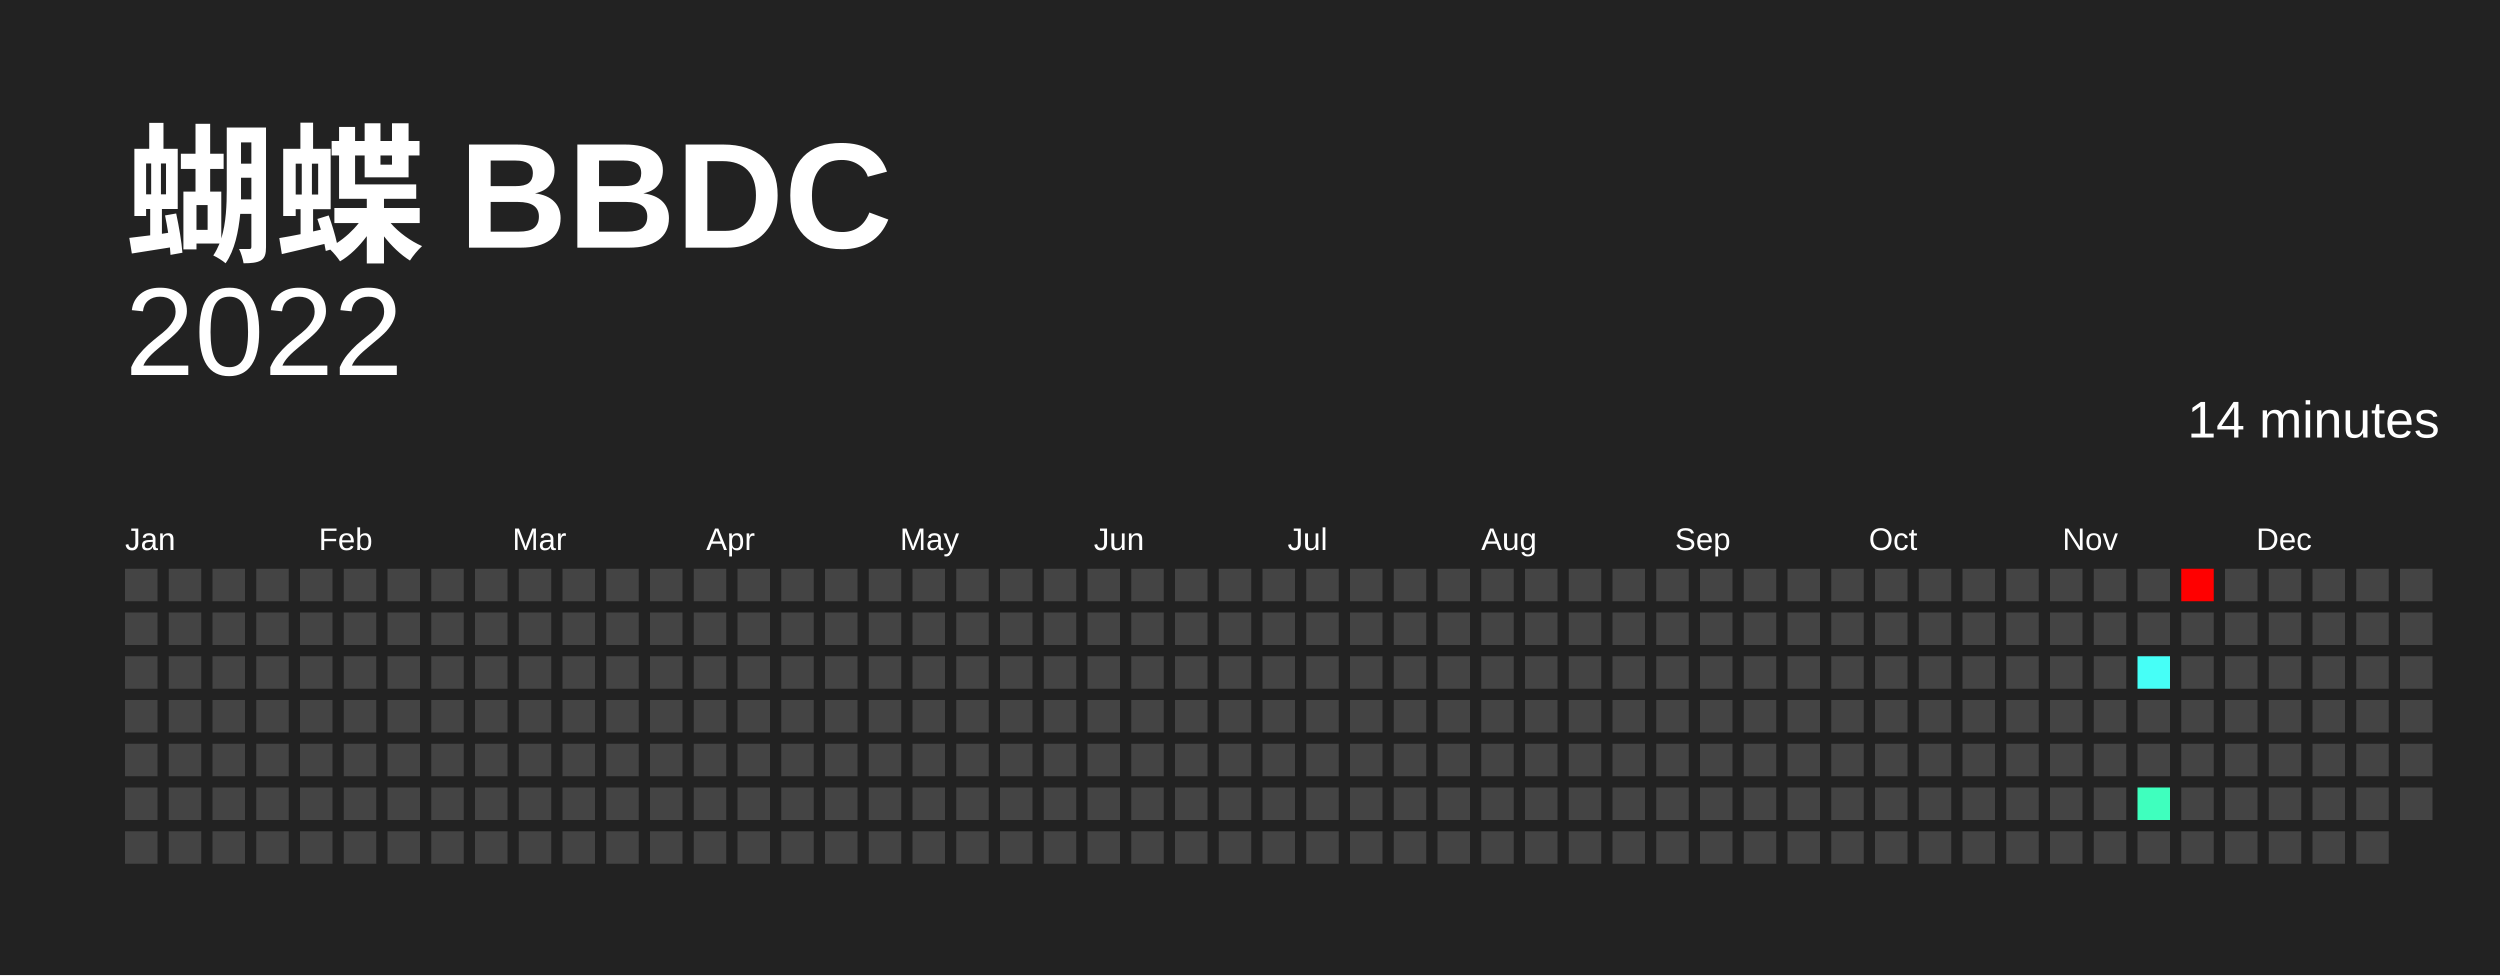
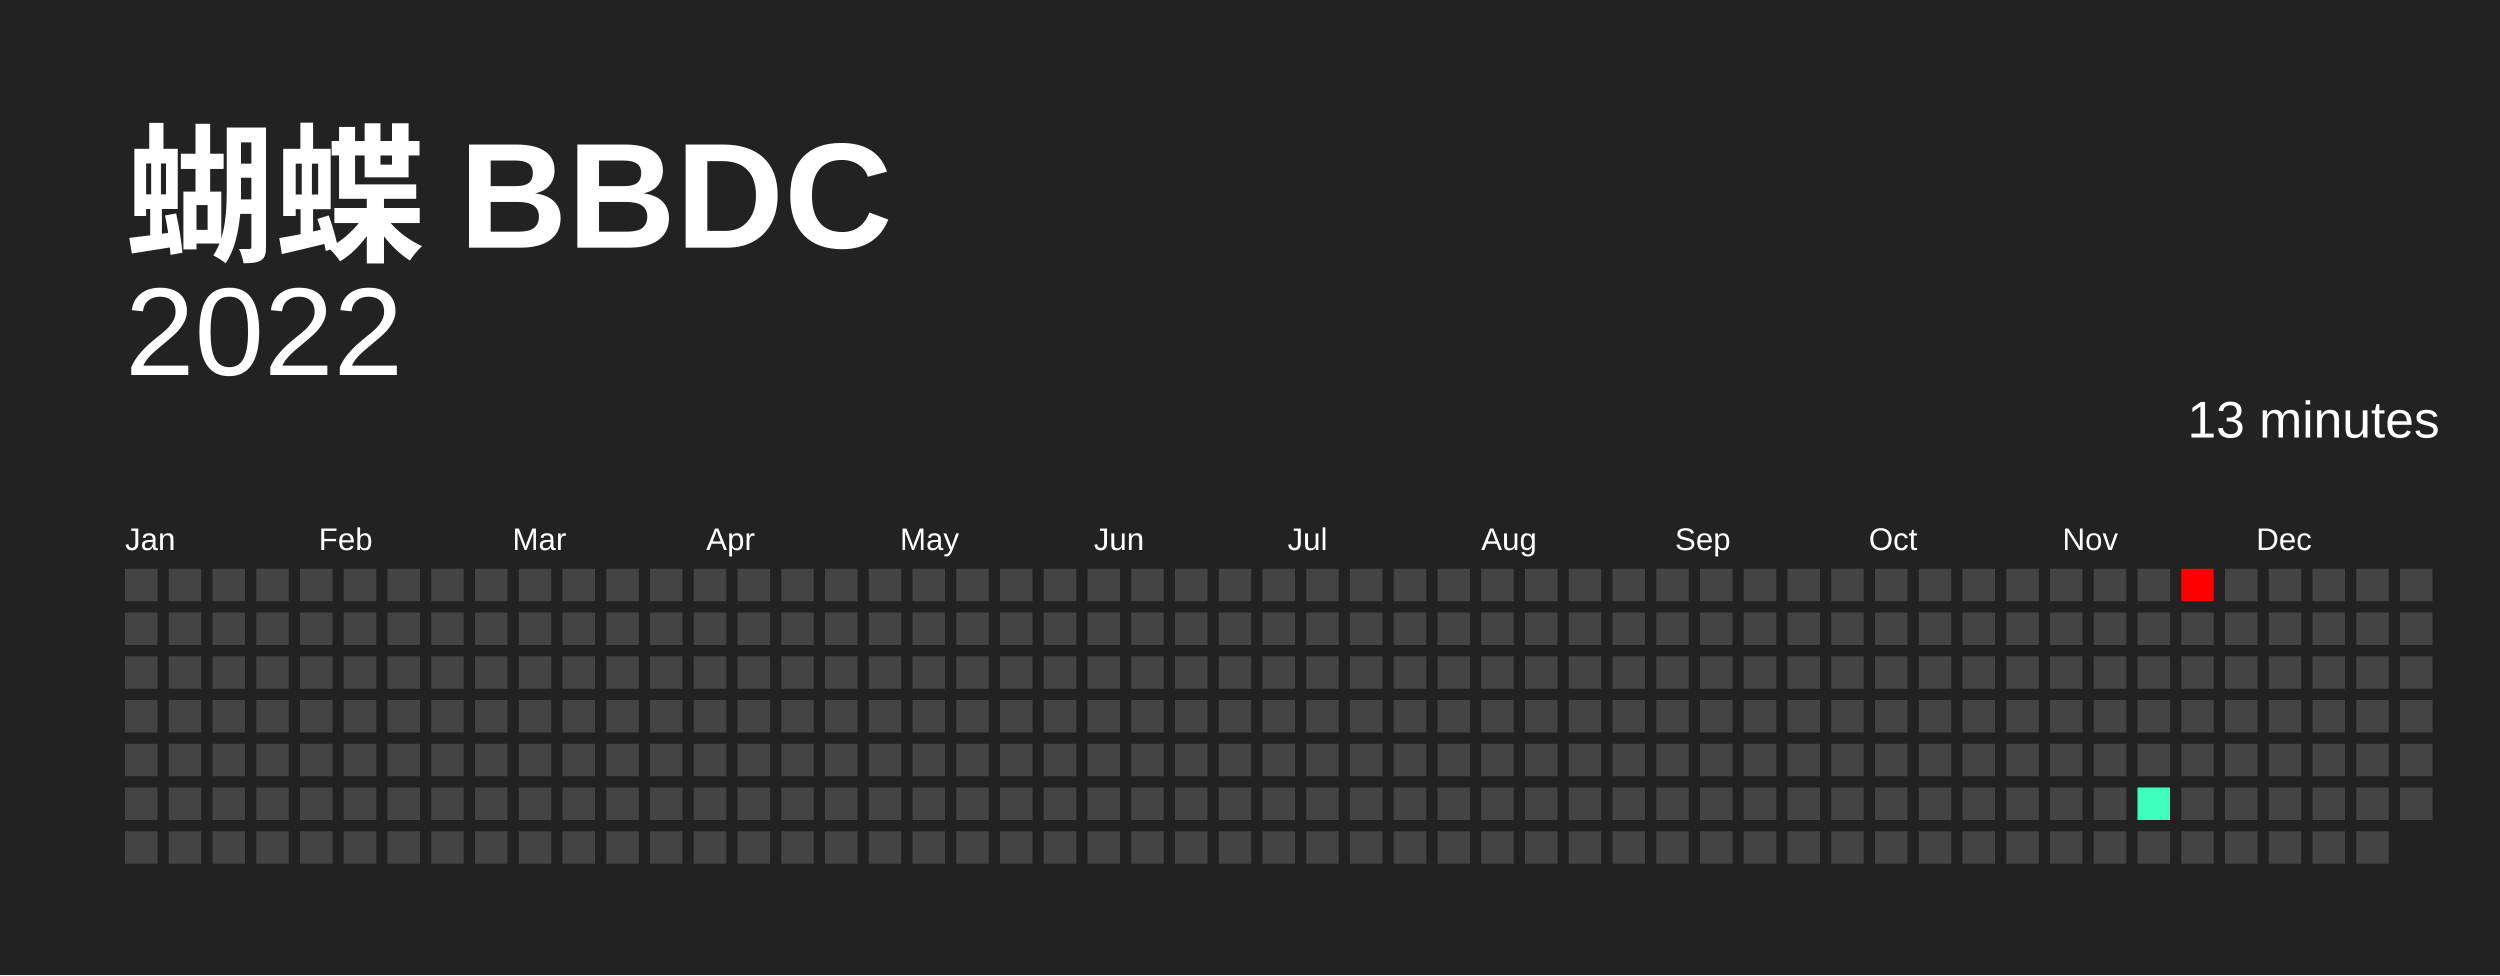
<svg xmlns="http://www.w3.org/2000/svg" baseProfile="full" height="78mm" version="1.1" viewBox="0,0,200,78" width="200mm">
  <defs />
  <rect fill="#222222" height="78" width="200" x="0" y="0" />
  <text fill="#FFFFFF" style="font-size:12px; font-family:Arial; font-weight:bold;" x="10" y="20">蝴蝶 BBDC</text>
  <text alignment-baseline="hanging" fill="#FFFFFF" style="font-size:10.0px; font-family:Arial;" x="10" y="30">2022</text>
-   <text alignment-baseline="hanging" fill="#FFFFFF" style="font-size:4.125px; font-family:Arial;" x="175" y="35">14 minutes</text>
+   <text alignment-baseline="hanging" fill="#FFFFFF" style="font-size:4.125px; font-family:Arial;" x="175" y="35">13 minutes</text>
  <text fill="#FFFFFF" style="font-size:2.5px; font-family:Arial" x="10.0" y="44">Jan</text>
  <text fill="#FFFFFF" style="font-size:2.5px; font-family:Arial" x="25.5" y="44">Feb</text>
  <text fill="#FFFFFF" style="font-size:2.5px; font-family:Arial" x="41.0" y="44">Mar</text>
  <text fill="#FFFFFF" style="font-size:2.5px; font-family:Arial" x="56.5" y="44">Apr</text>
  <text fill="#FFFFFF" style="font-size:2.5px; font-family:Arial" x="72.0" y="44">May</text>
  <text fill="#FFFFFF" style="font-size:2.5px; font-family:Arial" x="87.5" y="44">Jun</text>
  <text fill="#FFFFFF" style="font-size:2.5px; font-family:Arial" x="103.0" y="44">Jul</text>
  <text fill="#FFFFFF" style="font-size:2.5px; font-family:Arial" x="118.5" y="44">Aug</text>
  <text fill="#FFFFFF" style="font-size:2.5px; font-family:Arial" x="134.0" y="44">Sep</text>
  <text fill="#FFFFFF" style="font-size:2.5px; font-family:Arial" x="149.5" y="44">Oct</text>
  <text fill="#FFFFFF" style="font-size:2.5px; font-family:Arial" x="165.0" y="44">Nov</text>
  <text fill="#FFFFFF" style="font-size:2.5px; font-family:Arial" x="180.5" y="44">Dec</text>
  <rect fill="#444444" height="2.6" width="2.6" x="10.0" y="45.5" />
  <rect fill="#444444" height="2.6" width="2.6" x="10.0" y="49.0" />
  <rect fill="#444444" height="2.6" width="2.6" x="10.0" y="52.5" />
  <rect fill="#444444" height="2.6" width="2.6" x="10.0" y="56.0" />
  <rect fill="#444444" height="2.6" width="2.6" x="10.0" y="59.5" />
  <rect fill="#444444" height="2.6" width="2.6" x="10.0" y="63.0" />
  <rect fill="#444444" height="2.6" width="2.6" x="10.0" y="66.5" />
  <rect fill="#444444" height="2.6" width="2.6" x="13.5" y="45.5" />
  <rect fill="#444444" height="2.6" width="2.6" x="13.5" y="49.0" />
  <rect fill="#444444" height="2.6" width="2.6" x="13.5" y="52.5" />
  <rect fill="#444444" height="2.6" width="2.6" x="13.5" y="56.0" />
  <rect fill="#444444" height="2.6" width="2.6" x="13.5" y="59.5" />
  <rect fill="#444444" height="2.6" width="2.6" x="13.5" y="63.0" />
  <rect fill="#444444" height="2.6" width="2.6" x="13.5" y="66.5" />
  <rect fill="#444444" height="2.6" width="2.6" x="17.0" y="45.5" />
  <rect fill="#444444" height="2.6" width="2.6" x="17.0" y="49.0" />
  <rect fill="#444444" height="2.6" width="2.6" x="17.0" y="52.5" />
  <rect fill="#444444" height="2.6" width="2.6" x="17.0" y="56.0" />
  <rect fill="#444444" height="2.6" width="2.6" x="17.0" y="59.5" />
  <rect fill="#444444" height="2.6" width="2.6" x="17.0" y="63.0" />
  <rect fill="#444444" height="2.6" width="2.6" x="17.0" y="66.5" />
  <rect fill="#444444" height="2.6" width="2.6" x="20.5" y="45.5" />
  <rect fill="#444444" height="2.6" width="2.6" x="20.5" y="49.0" />
  <rect fill="#444444" height="2.6" width="2.6" x="20.5" y="52.5" />
  <rect fill="#444444" height="2.6" width="2.6" x="20.5" y="56.0" />
  <rect fill="#444444" height="2.6" width="2.6" x="20.5" y="59.5" />
  <rect fill="#444444" height="2.6" width="2.6" x="20.5" y="63.0" />
  <rect fill="#444444" height="2.6" width="2.6" x="20.5" y="66.5" />
  <rect fill="#444444" height="2.6" width="2.6" x="24.0" y="45.5" />
  <rect fill="#444444" height="2.6" width="2.6" x="24.0" y="49.0" />
  <rect fill="#444444" height="2.6" width="2.6" x="24.0" y="52.5" />
  <rect fill="#444444" height="2.6" width="2.6" x="24.0" y="56.0" />
  <rect fill="#444444" height="2.6" width="2.6" x="24.0" y="59.5" />
  <rect fill="#444444" height="2.6" width="2.6" x="24.0" y="63.0" />
  <rect fill="#444444" height="2.6" width="2.6" x="24.0" y="66.5" />
  <rect fill="#444444" height="2.6" width="2.6" x="27.5" y="45.5" />
  <rect fill="#444444" height="2.6" width="2.6" x="27.5" y="49.0" />
  <rect fill="#444444" height="2.6" width="2.6" x="27.5" y="52.5" />
  <rect fill="#444444" height="2.6" width="2.6" x="27.5" y="56.0" />
  <rect fill="#444444" height="2.6" width="2.6" x="27.5" y="59.5" />
  <rect fill="#444444" height="2.6" width="2.6" x="27.5" y="63.0" />
  <rect fill="#444444" height="2.6" width="2.6" x="27.5" y="66.5" />
  <rect fill="#444444" height="2.6" width="2.6" x="31.0" y="45.5" />
  <rect fill="#444444" height="2.6" width="2.6" x="31.0" y="49.0" />
  <rect fill="#444444" height="2.6" width="2.6" x="31.0" y="52.5" />
  <rect fill="#444444" height="2.6" width="2.6" x="31.0" y="56.0" />
  <rect fill="#444444" height="2.6" width="2.6" x="31.0" y="59.5" />
  <rect fill="#444444" height="2.6" width="2.6" x="31.0" y="63.0" />
  <rect fill="#444444" height="2.6" width="2.6" x="31.0" y="66.5" />
  <rect fill="#444444" height="2.6" width="2.6" x="34.5" y="45.5" />
  <rect fill="#444444" height="2.6" width="2.6" x="34.5" y="49.0" />
  <rect fill="#444444" height="2.6" width="2.6" x="34.5" y="52.5" />
  <rect fill="#444444" height="2.6" width="2.6" x="34.5" y="56.0" />
  <rect fill="#444444" height="2.6" width="2.6" x="34.5" y="59.5" />
  <rect fill="#444444" height="2.6" width="2.6" x="34.5" y="63.0" />
  <rect fill="#444444" height="2.6" width="2.6" x="34.5" y="66.5" />
  <rect fill="#444444" height="2.6" width="2.6" x="38.0" y="45.5" />
  <rect fill="#444444" height="2.6" width="2.6" x="38.0" y="49.0" />
  <rect fill="#444444" height="2.6" width="2.6" x="38.0" y="52.5" />
  <rect fill="#444444" height="2.6" width="2.6" x="38.0" y="56.0" />
  <rect fill="#444444" height="2.6" width="2.6" x="38.0" y="59.5" />
  <rect fill="#444444" height="2.6" width="2.6" x="38.0" y="63.0" />
  <rect fill="#444444" height="2.6" width="2.6" x="38.0" y="66.5" />
  <rect fill="#444444" height="2.6" width="2.6" x="41.5" y="45.5" />
  <rect fill="#444444" height="2.6" width="2.6" x="41.5" y="49.0" />
  <rect fill="#444444" height="2.6" width="2.6" x="41.5" y="52.5" />
  <rect fill="#444444" height="2.6" width="2.6" x="41.5" y="56.0" />
  <rect fill="#444444" height="2.6" width="2.6" x="41.5" y="59.5" />
  <rect fill="#444444" height="2.6" width="2.6" x="41.5" y="63.0" />
  <rect fill="#444444" height="2.6" width="2.6" x="41.5" y="66.5" />
  <rect fill="#444444" height="2.6" width="2.6" x="45.0" y="45.5" />
  <rect fill="#444444" height="2.6" width="2.6" x="45.0" y="49.0" />
  <rect fill="#444444" height="2.6" width="2.6" x="45.0" y="52.5" />
  <rect fill="#444444" height="2.6" width="2.6" x="45.0" y="56.0" />
  <rect fill="#444444" height="2.6" width="2.6" x="45.0" y="59.5" />
  <rect fill="#444444" height="2.6" width="2.6" x="45.0" y="63.0" />
  <rect fill="#444444" height="2.6" width="2.6" x="45.0" y="66.5" />
  <rect fill="#444444" height="2.6" width="2.6" x="48.5" y="45.5" />
  <rect fill="#444444" height="2.6" width="2.6" x="48.5" y="49.0" />
  <rect fill="#444444" height="2.6" width="2.6" x="48.5" y="52.5" />
  <rect fill="#444444" height="2.6" width="2.6" x="48.5" y="56.0" />
  <rect fill="#444444" height="2.6" width="2.6" x="48.5" y="59.5" />
  <rect fill="#444444" height="2.6" width="2.6" x="48.5" y="63.0" />
  <rect fill="#444444" height="2.6" width="2.6" x="48.5" y="66.5" />
  <rect fill="#444444" height="2.6" width="2.6" x="52.0" y="45.5" />
  <rect fill="#444444" height="2.6" width="2.6" x="52.0" y="49.0" />
  <rect fill="#444444" height="2.6" width="2.6" x="52.0" y="52.5" />
  <rect fill="#444444" height="2.6" width="2.6" x="52.0" y="56.0" />
  <rect fill="#444444" height="2.6" width="2.6" x="52.0" y="59.5" />
  <rect fill="#444444" height="2.6" width="2.6" x="52.0" y="63.0" />
  <rect fill="#444444" height="2.6" width="2.6" x="52.0" y="66.5" />
  <rect fill="#444444" height="2.6" width="2.6" x="55.5" y="45.5" />
  <rect fill="#444444" height="2.6" width="2.6" x="55.5" y="49.0" />
  <rect fill="#444444" height="2.6" width="2.6" x="55.5" y="52.5" />
  <rect fill="#444444" height="2.6" width="2.6" x="55.5" y="56.0" />
  <rect fill="#444444" height="2.6" width="2.6" x="55.5" y="59.5" />
  <rect fill="#444444" height="2.6" width="2.6" x="55.5" y="63.0" />
  <rect fill="#444444" height="2.6" width="2.6" x="55.5" y="66.5" />
  <rect fill="#444444" height="2.6" width="2.6" x="59.0" y="45.5" />
  <rect fill="#444444" height="2.6" width="2.6" x="59.0" y="49.0" />
  <rect fill="#444444" height="2.6" width="2.6" x="59.0" y="52.5" />
  <rect fill="#444444" height="2.6" width="2.6" x="59.0" y="56.0" />
  <rect fill="#444444" height="2.6" width="2.6" x="59.0" y="59.5" />
  <rect fill="#444444" height="2.6" width="2.6" x="59.0" y="63.0" />
  <rect fill="#444444" height="2.6" width="2.6" x="59.0" y="66.5" />
  <rect fill="#444444" height="2.6" width="2.6" x="62.5" y="45.5" />
  <rect fill="#444444" height="2.6" width="2.6" x="62.5" y="49.0" />
  <rect fill="#444444" height="2.6" width="2.6" x="62.5" y="52.5" />
  <rect fill="#444444" height="2.6" width="2.6" x="62.5" y="56.0" />
  <rect fill="#444444" height="2.6" width="2.6" x="62.5" y="59.5" />
  <rect fill="#444444" height="2.6" width="2.6" x="62.5" y="63.0" />
  <rect fill="#444444" height="2.6" width="2.6" x="62.5" y="66.5" />
  <rect fill="#444444" height="2.6" width="2.6" x="66.0" y="45.5" />
  <rect fill="#444444" height="2.6" width="2.6" x="66.0" y="49.0" />
  <rect fill="#444444" height="2.6" width="2.6" x="66.0" y="52.5" />
  <rect fill="#444444" height="2.6" width="2.6" x="66.0" y="56.0" />
  <rect fill="#444444" height="2.6" width="2.6" x="66.0" y="59.5" />
  <rect fill="#444444" height="2.6" width="2.6" x="66.0" y="63.0" />
  <rect fill="#444444" height="2.6" width="2.6" x="66.0" y="66.5" />
  <rect fill="#444444" height="2.6" width="2.6" x="69.5" y="45.5" />
  <rect fill="#444444" height="2.6" width="2.6" x="69.5" y="49.0" />
  <rect fill="#444444" height="2.6" width="2.6" x="69.5" y="52.5" />
  <rect fill="#444444" height="2.6" width="2.6" x="69.5" y="56.0" />
  <rect fill="#444444" height="2.6" width="2.6" x="69.5" y="59.5" />
  <rect fill="#444444" height="2.6" width="2.6" x="69.5" y="63.0" />
  <rect fill="#444444" height="2.6" width="2.6" x="69.5" y="66.5" />
  <rect fill="#444444" height="2.6" width="2.6" x="73.0" y="45.5" />
  <rect fill="#444444" height="2.6" width="2.6" x="73.0" y="49.0" />
  <rect fill="#444444" height="2.6" width="2.6" x="73.0" y="52.5" />
  <rect fill="#444444" height="2.6" width="2.6" x="73.0" y="56.0" />
  <rect fill="#444444" height="2.6" width="2.6" x="73.0" y="59.5" />
  <rect fill="#444444" height="2.6" width="2.6" x="73.0" y="63.0" />
  <rect fill="#444444" height="2.6" width="2.6" x="73.0" y="66.5" />
  <rect fill="#444444" height="2.6" width="2.6" x="76.5" y="45.5" />
  <rect fill="#444444" height="2.6" width="2.6" x="76.5" y="49.0" />
  <rect fill="#444444" height="2.6" width="2.6" x="76.5" y="52.5" />
  <rect fill="#444444" height="2.6" width="2.6" x="76.5" y="56.0" />
  <rect fill="#444444" height="2.6" width="2.6" x="76.5" y="59.5" />
  <rect fill="#444444" height="2.6" width="2.6" x="76.5" y="63.0" />
  <rect fill="#444444" height="2.6" width="2.6" x="76.5" y="66.5" />
  <rect fill="#444444" height="2.6" width="2.6" x="80.0" y="45.5" />
  <rect fill="#444444" height="2.6" width="2.6" x="80.0" y="49.0" />
  <rect fill="#444444" height="2.6" width="2.6" x="80.0" y="52.5" />
  <rect fill="#444444" height="2.6" width="2.6" x="80.0" y="56.0" />
  <rect fill="#444444" height="2.6" width="2.6" x="80.0" y="59.5" />
  <rect fill="#444444" height="2.6" width="2.6" x="80.0" y="63.0" />
  <rect fill="#444444" height="2.6" width="2.6" x="80.0" y="66.5" />
  <rect fill="#444444" height="2.6" width="2.6" x="83.5" y="45.5" />
  <rect fill="#444444" height="2.6" width="2.6" x="83.5" y="49.0" />
  <rect fill="#444444" height="2.6" width="2.6" x="83.5" y="52.5" />
  <rect fill="#444444" height="2.6" width="2.6" x="83.5" y="56.0" />
  <rect fill="#444444" height="2.6" width="2.6" x="83.5" y="59.5" />
  <rect fill="#444444" height="2.6" width="2.6" x="83.5" y="63.0" />
  <rect fill="#444444" height="2.6" width="2.6" x="83.5" y="66.5" />
  <rect fill="#444444" height="2.6" width="2.6" x="87.0" y="45.5" />
  <rect fill="#444444" height="2.6" width="2.6" x="87.0" y="49.0" />
  <rect fill="#444444" height="2.6" width="2.6" x="87.0" y="52.5" />
  <rect fill="#444444" height="2.6" width="2.6" x="87.0" y="56.0" />
  <rect fill="#444444" height="2.6" width="2.6" x="87.0" y="59.5" />
  <rect fill="#444444" height="2.6" width="2.6" x="87.0" y="63.0" />
  <rect fill="#444444" height="2.6" width="2.6" x="87.0" y="66.5" />
  <rect fill="#444444" height="2.6" width="2.6" x="90.5" y="45.5" />
  <rect fill="#444444" height="2.6" width="2.6" x="90.5" y="49.0" />
  <rect fill="#444444" height="2.6" width="2.6" x="90.5" y="52.5" />
  <rect fill="#444444" height="2.6" width="2.6" x="90.5" y="56.0" />
  <rect fill="#444444" height="2.6" width="2.6" x="90.5" y="59.5" />
  <rect fill="#444444" height="2.6" width="2.6" x="90.5" y="63.0" />
  <rect fill="#444444" height="2.6" width="2.6" x="90.5" y="66.5" />
  <rect fill="#444444" height="2.6" width="2.6" x="94.0" y="45.5" />
  <rect fill="#444444" height="2.6" width="2.6" x="94.0" y="49.0" />
  <rect fill="#444444" height="2.6" width="2.6" x="94.0" y="52.5" />
  <rect fill="#444444" height="2.6" width="2.6" x="94.0" y="56.0" />
  <rect fill="#444444" height="2.6" width="2.6" x="94.0" y="59.5" />
  <rect fill="#444444" height="2.6" width="2.6" x="94.0" y="63.0" />
  <rect fill="#444444" height="2.6" width="2.6" x="94.0" y="66.5" />
  <rect fill="#444444" height="2.6" width="2.6" x="97.5" y="45.5" />
  <rect fill="#444444" height="2.6" width="2.6" x="97.5" y="49.0" />
  <rect fill="#444444" height="2.6" width="2.6" x="97.5" y="52.5" />
  <rect fill="#444444" height="2.6" width="2.6" x="97.5" y="56.0" />
  <rect fill="#444444" height="2.6" width="2.6" x="97.5" y="59.5" />
  <rect fill="#444444" height="2.6" width="2.6" x="97.5" y="63.0" />
  <rect fill="#444444" height="2.6" width="2.6" x="97.5" y="66.5" />
  <rect fill="#444444" height="2.6" width="2.6" x="101.0" y="45.5" />
  <rect fill="#444444" height="2.6" width="2.6" x="101.0" y="49.0" />
  <rect fill="#444444" height="2.6" width="2.6" x="101.0" y="52.5" />
  <rect fill="#444444" height="2.6" width="2.6" x="101.0" y="56.0" />
  <rect fill="#444444" height="2.6" width="2.6" x="101.0" y="59.5" />
  <rect fill="#444444" height="2.6" width="2.6" x="101.0" y="63.0" />
  <rect fill="#444444" height="2.6" width="2.6" x="101.0" y="66.5" />
  <rect fill="#444444" height="2.6" width="2.6" x="104.5" y="45.5" />
  <rect fill="#444444" height="2.6" width="2.6" x="104.5" y="49.0" />
  <rect fill="#444444" height="2.6" width="2.6" x="104.5" y="52.5" />
  <rect fill="#444444" height="2.6" width="2.6" x="104.5" y="56.0" />
  <rect fill="#444444" height="2.6" width="2.6" x="104.5" y="59.5" />
  <rect fill="#444444" height="2.6" width="2.6" x="104.5" y="63.0" />
  <rect fill="#444444" height="2.6" width="2.6" x="104.5" y="66.5" />
  <rect fill="#444444" height="2.6" width="2.6" x="108.0" y="45.5" />
  <rect fill="#444444" height="2.6" width="2.6" x="108.0" y="49.0" />
  <rect fill="#444444" height="2.6" width="2.6" x="108.0" y="52.5" />
  <rect fill="#444444" height="2.6" width="2.6" x="108.0" y="56.0" />
  <rect fill="#444444" height="2.6" width="2.6" x="108.0" y="59.5" />
  <rect fill="#444444" height="2.6" width="2.6" x="108.0" y="63.0" />
  <rect fill="#444444" height="2.6" width="2.6" x="108.0" y="66.5" />
  <rect fill="#444444" height="2.6" width="2.6" x="111.5" y="45.5" />
  <rect fill="#444444" height="2.6" width="2.6" x="111.5" y="49.0" />
  <rect fill="#444444" height="2.6" width="2.6" x="111.5" y="52.5" />
  <rect fill="#444444" height="2.6" width="2.6" x="111.5" y="56.0" />
  <rect fill="#444444" height="2.6" width="2.6" x="111.5" y="59.5" />
  <rect fill="#444444" height="2.6" width="2.6" x="111.5" y="63.0" />
  <rect fill="#444444" height="2.6" width="2.6" x="111.5" y="66.5" />
  <rect fill="#444444" height="2.6" width="2.6" x="115.0" y="45.5" />
  <rect fill="#444444" height="2.6" width="2.6" x="115.0" y="49.0" />
  <rect fill="#444444" height="2.6" width="2.6" x="115.0" y="52.5" />
  <rect fill="#444444" height="2.6" width="2.6" x="115.0" y="56.0" />
  <rect fill="#444444" height="2.6" width="2.6" x="115.0" y="59.5" />
  <rect fill="#444444" height="2.6" width="2.6" x="115.0" y="63.0" />
  <rect fill="#444444" height="2.6" width="2.6" x="115.0" y="66.5" />
  <rect fill="#444444" height="2.6" width="2.6" x="118.5" y="45.5" />
  <rect fill="#444444" height="2.6" width="2.6" x="118.5" y="49.0" />
  <rect fill="#444444" height="2.6" width="2.6" x="118.5" y="52.5" />
  <rect fill="#444444" height="2.6" width="2.6" x="118.5" y="56.0" />
  <rect fill="#444444" height="2.6" width="2.6" x="118.5" y="59.5" />
  <rect fill="#444444" height="2.6" width="2.6" x="118.5" y="63.0" />
  <rect fill="#444444" height="2.6" width="2.6" x="118.5" y="66.5" />
  <rect fill="#444444" height="2.6" width="2.6" x="122.0" y="45.5" />
  <rect fill="#444444" height="2.6" width="2.6" x="122.0" y="49.0" />
  <rect fill="#444444" height="2.6" width="2.6" x="122.0" y="52.5" />
  <rect fill="#444444" height="2.6" width="2.6" x="122.0" y="56.0" />
  <rect fill="#444444" height="2.6" width="2.6" x="122.0" y="59.5" />
  <rect fill="#444444" height="2.6" width="2.6" x="122.0" y="63.0" />
  <rect fill="#444444" height="2.6" width="2.6" x="122.0" y="66.5" />
  <rect fill="#444444" height="2.6" width="2.6" x="125.5" y="45.5" />
  <rect fill="#444444" height="2.6" width="2.6" x="125.5" y="49.0" />
  <rect fill="#444444" height="2.6" width="2.6" x="125.5" y="52.5" />
  <rect fill="#444444" height="2.6" width="2.6" x="125.5" y="56.0" />
  <rect fill="#444444" height="2.6" width="2.6" x="125.5" y="59.5" />
  <rect fill="#444444" height="2.6" width="2.6" x="125.5" y="63.0" />
  <rect fill="#444444" height="2.6" width="2.6" x="125.5" y="66.5" />
  <rect fill="#444444" height="2.6" width="2.6" x="129.0" y="45.5" />
  <rect fill="#444444" height="2.6" width="2.6" x="129.0" y="49.0" />
  <rect fill="#444444" height="2.6" width="2.6" x="129.0" y="52.5" />
  <rect fill="#444444" height="2.6" width="2.6" x="129.0" y="56.0" />
  <rect fill="#444444" height="2.6" width="2.6" x="129.0" y="59.5" />
  <rect fill="#444444" height="2.6" width="2.6" x="129.0" y="63.0" />
  <rect fill="#444444" height="2.6" width="2.6" x="129.0" y="66.5" />
  <rect fill="#444444" height="2.6" width="2.6" x="132.5" y="45.5" />
  <rect fill="#444444" height="2.6" width="2.6" x="132.5" y="49.0" />
  <rect fill="#444444" height="2.6" width="2.6" x="132.5" y="52.5" />
  <rect fill="#444444" height="2.6" width="2.6" x="132.5" y="56.0" />
  <rect fill="#444444" height="2.6" width="2.6" x="132.5" y="59.5" />
  <rect fill="#444444" height="2.6" width="2.6" x="132.5" y="63.0" />
  <rect fill="#444444" height="2.6" width="2.6" x="132.5" y="66.5" />
  <rect fill="#444444" height="2.6" width="2.6" x="136.0" y="45.5" />
  <rect fill="#444444" height="2.6" width="2.6" x="136.0" y="49.0" />
  <rect fill="#444444" height="2.6" width="2.6" x="136.0" y="52.5" />
  <rect fill="#444444" height="2.6" width="2.6" x="136.0" y="56.0" />
  <rect fill="#444444" height="2.6" width="2.6" x="136.0" y="59.5" />
  <rect fill="#444444" height="2.6" width="2.6" x="136.0" y="63.0" />
  <rect fill="#444444" height="2.6" width="2.6" x="136.0" y="66.5" />
  <rect fill="#444444" height="2.6" width="2.6" x="139.5" y="45.5" />
  <rect fill="#444444" height="2.6" width="2.6" x="139.5" y="49.0" />
  <rect fill="#444444" height="2.6" width="2.6" x="139.5" y="52.5" />
  <rect fill="#444444" height="2.6" width="2.6" x="139.5" y="56.0" />
  <rect fill="#444444" height="2.6" width="2.6" x="139.5" y="59.5" />
  <rect fill="#444444" height="2.6" width="2.6" x="139.5" y="63.0" />
  <rect fill="#444444" height="2.6" width="2.6" x="139.5" y="66.5" />
  <rect fill="#444444" height="2.6" width="2.6" x="143.0" y="45.5" />
  <rect fill="#444444" height="2.6" width="2.6" x="143.0" y="49.0" />
  <rect fill="#444444" height="2.6" width="2.6" x="143.0" y="52.5" />
  <rect fill="#444444" height="2.6" width="2.6" x="143.0" y="56.0" />
  <rect fill="#444444" height="2.6" width="2.6" x="143.0" y="59.5" />
  <rect fill="#444444" height="2.6" width="2.6" x="143.0" y="63.0" />
  <rect fill="#444444" height="2.6" width="2.6" x="143.0" y="66.5" />
  <rect fill="#444444" height="2.6" width="2.6" x="146.5" y="45.5" />
  <rect fill="#444444" height="2.6" width="2.6" x="146.5" y="49.0" />
  <rect fill="#444444" height="2.6" width="2.6" x="146.5" y="52.5" />
  <rect fill="#444444" height="2.6" width="2.6" x="146.5" y="56.0" />
  <rect fill="#444444" height="2.6" width="2.6" x="146.5" y="59.5" />
  <rect fill="#444444" height="2.6" width="2.6" x="146.5" y="63.0" />
  <rect fill="#444444" height="2.6" width="2.6" x="146.5" y="66.5" />
  <rect fill="#444444" height="2.6" width="2.6" x="150.0" y="45.5" />
  <rect fill="#444444" height="2.6" width="2.6" x="150.0" y="49.0" />
  <rect fill="#444444" height="2.6" width="2.6" x="150.0" y="52.5" />
  <rect fill="#444444" height="2.6" width="2.6" x="150.0" y="56.0" />
  <rect fill="#444444" height="2.6" width="2.6" x="150.0" y="59.5" />
  <rect fill="#444444" height="2.6" width="2.6" x="150.0" y="63.0" />
  <rect fill="#444444" height="2.6" width="2.6" x="150.0" y="66.5" />
  <rect fill="#444444" height="2.6" width="2.6" x="153.5" y="45.5" />
  <rect fill="#444444" height="2.6" width="2.6" x="153.5" y="49.0" />
  <rect fill="#444444" height="2.6" width="2.6" x="153.5" y="52.5" />
  <rect fill="#444444" height="2.6" width="2.6" x="153.5" y="56.0" />
  <rect fill="#444444" height="2.6" width="2.6" x="153.5" y="59.5" />
  <rect fill="#444444" height="2.6" width="2.6" x="153.5" y="63.0" />
  <rect fill="#444444" height="2.6" width="2.6" x="153.5" y="66.5" />
  <rect fill="#444444" height="2.6" width="2.6" x="157.0" y="45.5" />
  <rect fill="#444444" height="2.6" width="2.6" x="157.0" y="49.0" />
  <rect fill="#444444" height="2.6" width="2.6" x="157.0" y="52.5" />
  <rect fill="#444444" height="2.6" width="2.6" x="157.0" y="56.0" />
  <rect fill="#444444" height="2.6" width="2.6" x="157.0" y="59.5" />
  <rect fill="#444444" height="2.6" width="2.6" x="157.0" y="63.0" />
  <rect fill="#444444" height="2.6" width="2.6" x="157.0" y="66.5" />
  <rect fill="#444444" height="2.6" width="2.6" x="160.5" y="45.5" />
  <rect fill="#444444" height="2.6" width="2.6" x="160.5" y="49.0" />
  <rect fill="#444444" height="2.6" width="2.6" x="160.5" y="52.5" />
  <rect fill="#444444" height="2.6" width="2.6" x="160.5" y="56.0" />
  <rect fill="#444444" height="2.6" width="2.6" x="160.5" y="59.5" />
  <rect fill="#444444" height="2.6" width="2.6" x="160.5" y="63.0" />
  <rect fill="#444444" height="2.6" width="2.6" x="160.5" y="66.5" />
  <rect fill="#444444" height="2.6" width="2.6" x="164.0" y="45.5" />
  <rect fill="#444444" height="2.6" width="2.6" x="164.0" y="49.0" />
  <rect fill="#444444" height="2.6" width="2.6" x="164.0" y="52.5" />
  <rect fill="#444444" height="2.6" width="2.6" x="164.0" y="56.0" />
  <rect fill="#444444" height="2.6" width="2.6" x="164.0" y="59.5" />
  <rect fill="#444444" height="2.6" width="2.6" x="164.0" y="63.0" />
  <rect fill="#444444" height="2.6" width="2.6" x="164.0" y="66.5" />
  <rect fill="#444444" height="2.6" width="2.6" x="167.5" y="45.5" />
  <rect fill="#444444" height="2.6" width="2.6" x="167.5" y="49.0" />
  <rect fill="#444444" height="2.6" width="2.6" x="167.5" y="52.5" />
  <rect fill="#444444" height="2.6" width="2.6" x="167.5" y="56.0" />
  <rect fill="#444444" height="2.6" width="2.6" x="167.5" y="59.5" />
  <rect fill="#444444" height="2.6" width="2.6" x="167.5" y="63.0" />
  <rect fill="#444444" height="2.6" width="2.6" x="167.5" y="66.5" />
  <rect fill="#444444" height="2.6" width="2.6" x="171.0" y="45.5" />
  <rect fill="#444444" height="2.6" width="2.6" x="171.0" y="49.0" />
-   <rect fill="#46fff7" height="2.6" width="2.6" x="171.0" y="52.5" />
+   <rect fill="#444444" height="2.6" width="2.6" x="171.0" y="52.5" />
  <rect fill="#444444" height="2.6" width="2.6" x="171.0" y="56.0" />
  <rect fill="#444444" height="2.6" width="2.6" x="171.0" y="59.5" />
  <rect fill="#3fffbe" height="2.6" width="2.6" x="171.0" y="63.0" />
  <rect fill="#444444" height="2.6" width="2.6" x="171.0" y="66.5" />
  <rect fill="red" height="2.6" width="2.6" x="174.5" y="45.5" />
  <rect fill="#444444" height="2.6" width="2.6" x="174.5" y="49.0" />
  <rect fill="#444444" height="2.6" width="2.6" x="174.5" y="52.5" />
  <rect fill="#444444" height="2.6" width="2.6" x="174.5" y="56.0" />
  <rect fill="#444444" height="2.6" width="2.6" x="174.5" y="59.5" />
  <rect fill="#444444" height="2.6" width="2.6" x="174.5" y="63.0" />
  <rect fill="#444444" height="2.6" width="2.6" x="174.5" y="66.5" />
  <rect fill="#444444" height="2.6" width="2.6" x="178.0" y="45.5" />
  <rect fill="#444444" height="2.6" width="2.6" x="178.0" y="49.0" />
  <rect fill="#444444" height="2.6" width="2.6" x="178.0" y="52.5" />
  <rect fill="#444444" height="2.6" width="2.6" x="178.0" y="56.0" />
  <rect fill="#444444" height="2.6" width="2.6" x="178.0" y="59.5" />
  <rect fill="#444444" height="2.6" width="2.6" x="178.0" y="63.0" />
  <rect fill="#444444" height="2.6" width="2.6" x="178.0" y="66.5" />
  <rect fill="#444444" height="2.6" width="2.6" x="181.5" y="45.5" />
  <rect fill="#444444" height="2.6" width="2.6" x="181.5" y="49.0" />
  <rect fill="#444444" height="2.6" width="2.6" x="181.5" y="52.5" />
  <rect fill="#444444" height="2.6" width="2.6" x="181.5" y="56.0" />
  <rect fill="#444444" height="2.6" width="2.6" x="181.5" y="59.5" />
  <rect fill="#444444" height="2.6" width="2.6" x="181.5" y="63.0" />
  <rect fill="#444444" height="2.6" width="2.6" x="181.5" y="66.5" />
  <rect fill="#444444" height="2.6" width="2.6" x="185.0" y="45.5" />
  <rect fill="#444444" height="2.6" width="2.6" x="185.0" y="49.0" />
  <rect fill="#444444" height="2.6" width="2.6" x="185.0" y="52.5" />
  <rect fill="#444444" height="2.6" width="2.6" x="185.0" y="56.0" />
  <rect fill="#444444" height="2.6" width="2.6" x="185.0" y="59.5" />
  <rect fill="#444444" height="2.6" width="2.6" x="185.0" y="63.0" />
  <rect fill="#444444" height="2.6" width="2.6" x="185.0" y="66.5" />
  <rect fill="#444444" height="2.6" width="2.6" x="188.5" y="45.5" />
  <rect fill="#444444" height="2.6" width="2.6" x="188.5" y="49.0" />
  <rect fill="#444444" height="2.6" width="2.6" x="188.5" y="52.5" />
  <rect fill="#444444" height="2.6" width="2.6" x="188.5" y="56.0" />
  <rect fill="#444444" height="2.6" width="2.6" x="188.5" y="59.5" />
  <rect fill="#444444" height="2.6" width="2.6" x="188.5" y="63.0" />
  <rect fill="#444444" height="2.6" width="2.6" x="188.5" y="66.5" />
  <rect fill="#444444" height="2.6" width="2.6" x="192.0" y="45.5" />
  <rect fill="#444444" height="2.6" width="2.6" x="192.0" y="49.0" />
  <rect fill="#444444" height="2.6" width="2.6" x="192.0" y="52.5" />
  <rect fill="#444444" height="2.6" width="2.6" x="192.0" y="56.0" />
  <rect fill="#444444" height="2.6" width="2.6" x="192.0" y="59.5" />
  <rect fill="#444444" height="2.6" width="2.6" x="192.0" y="63.0" />
</svg>
